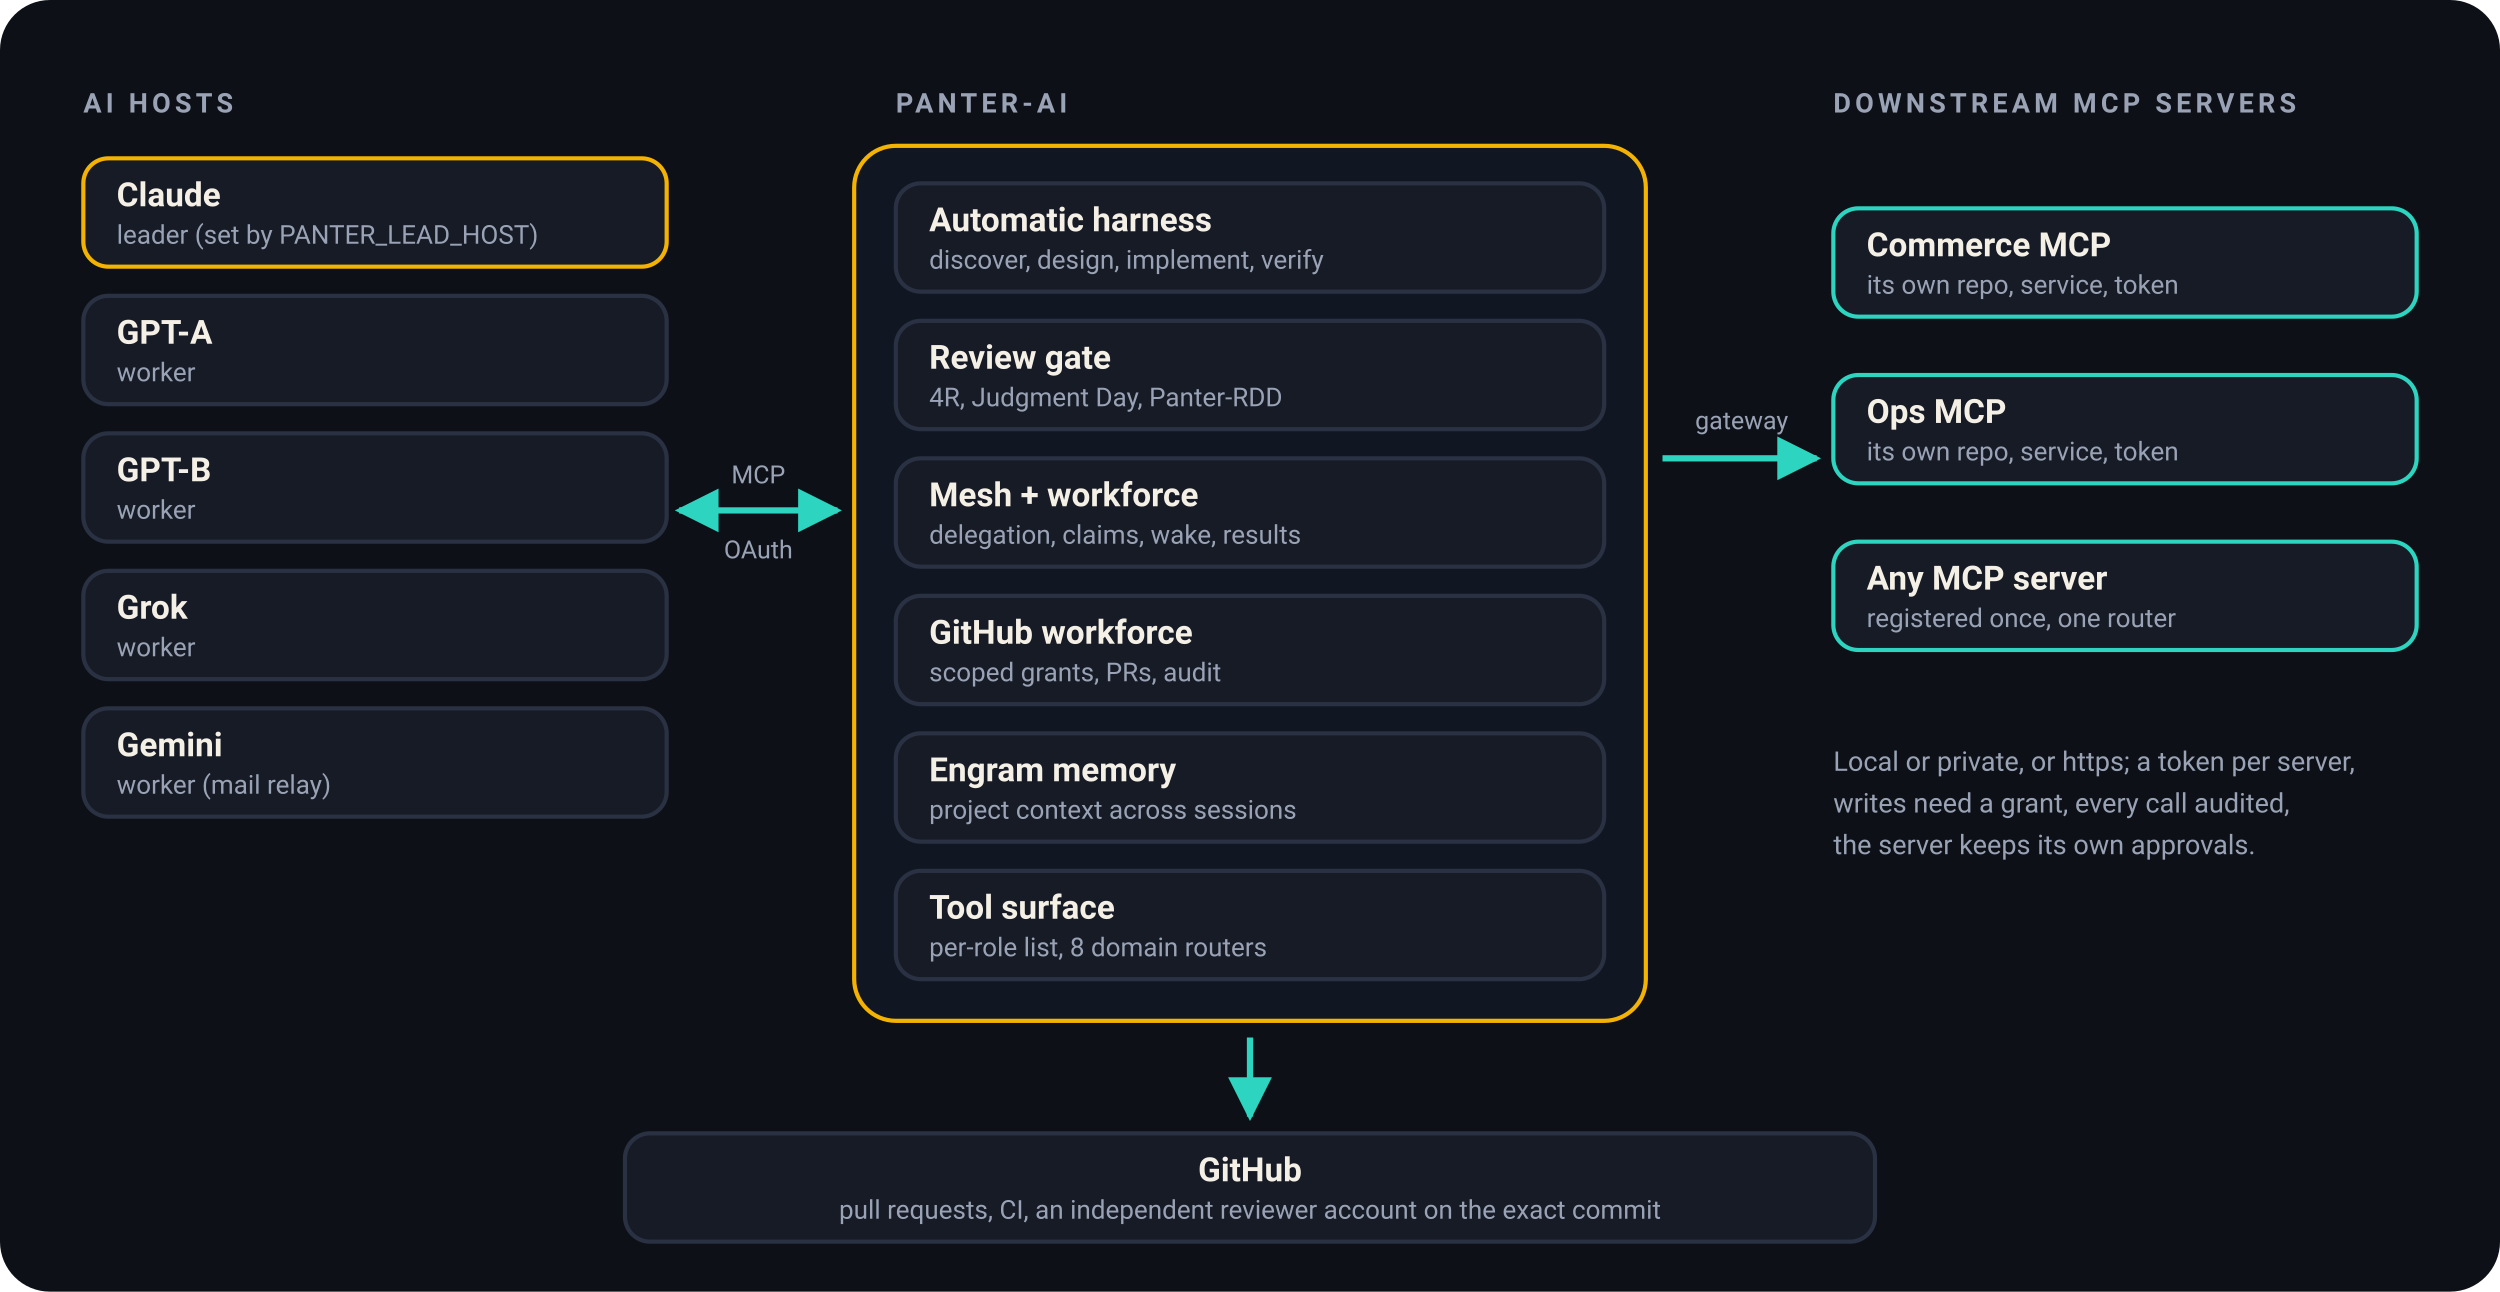
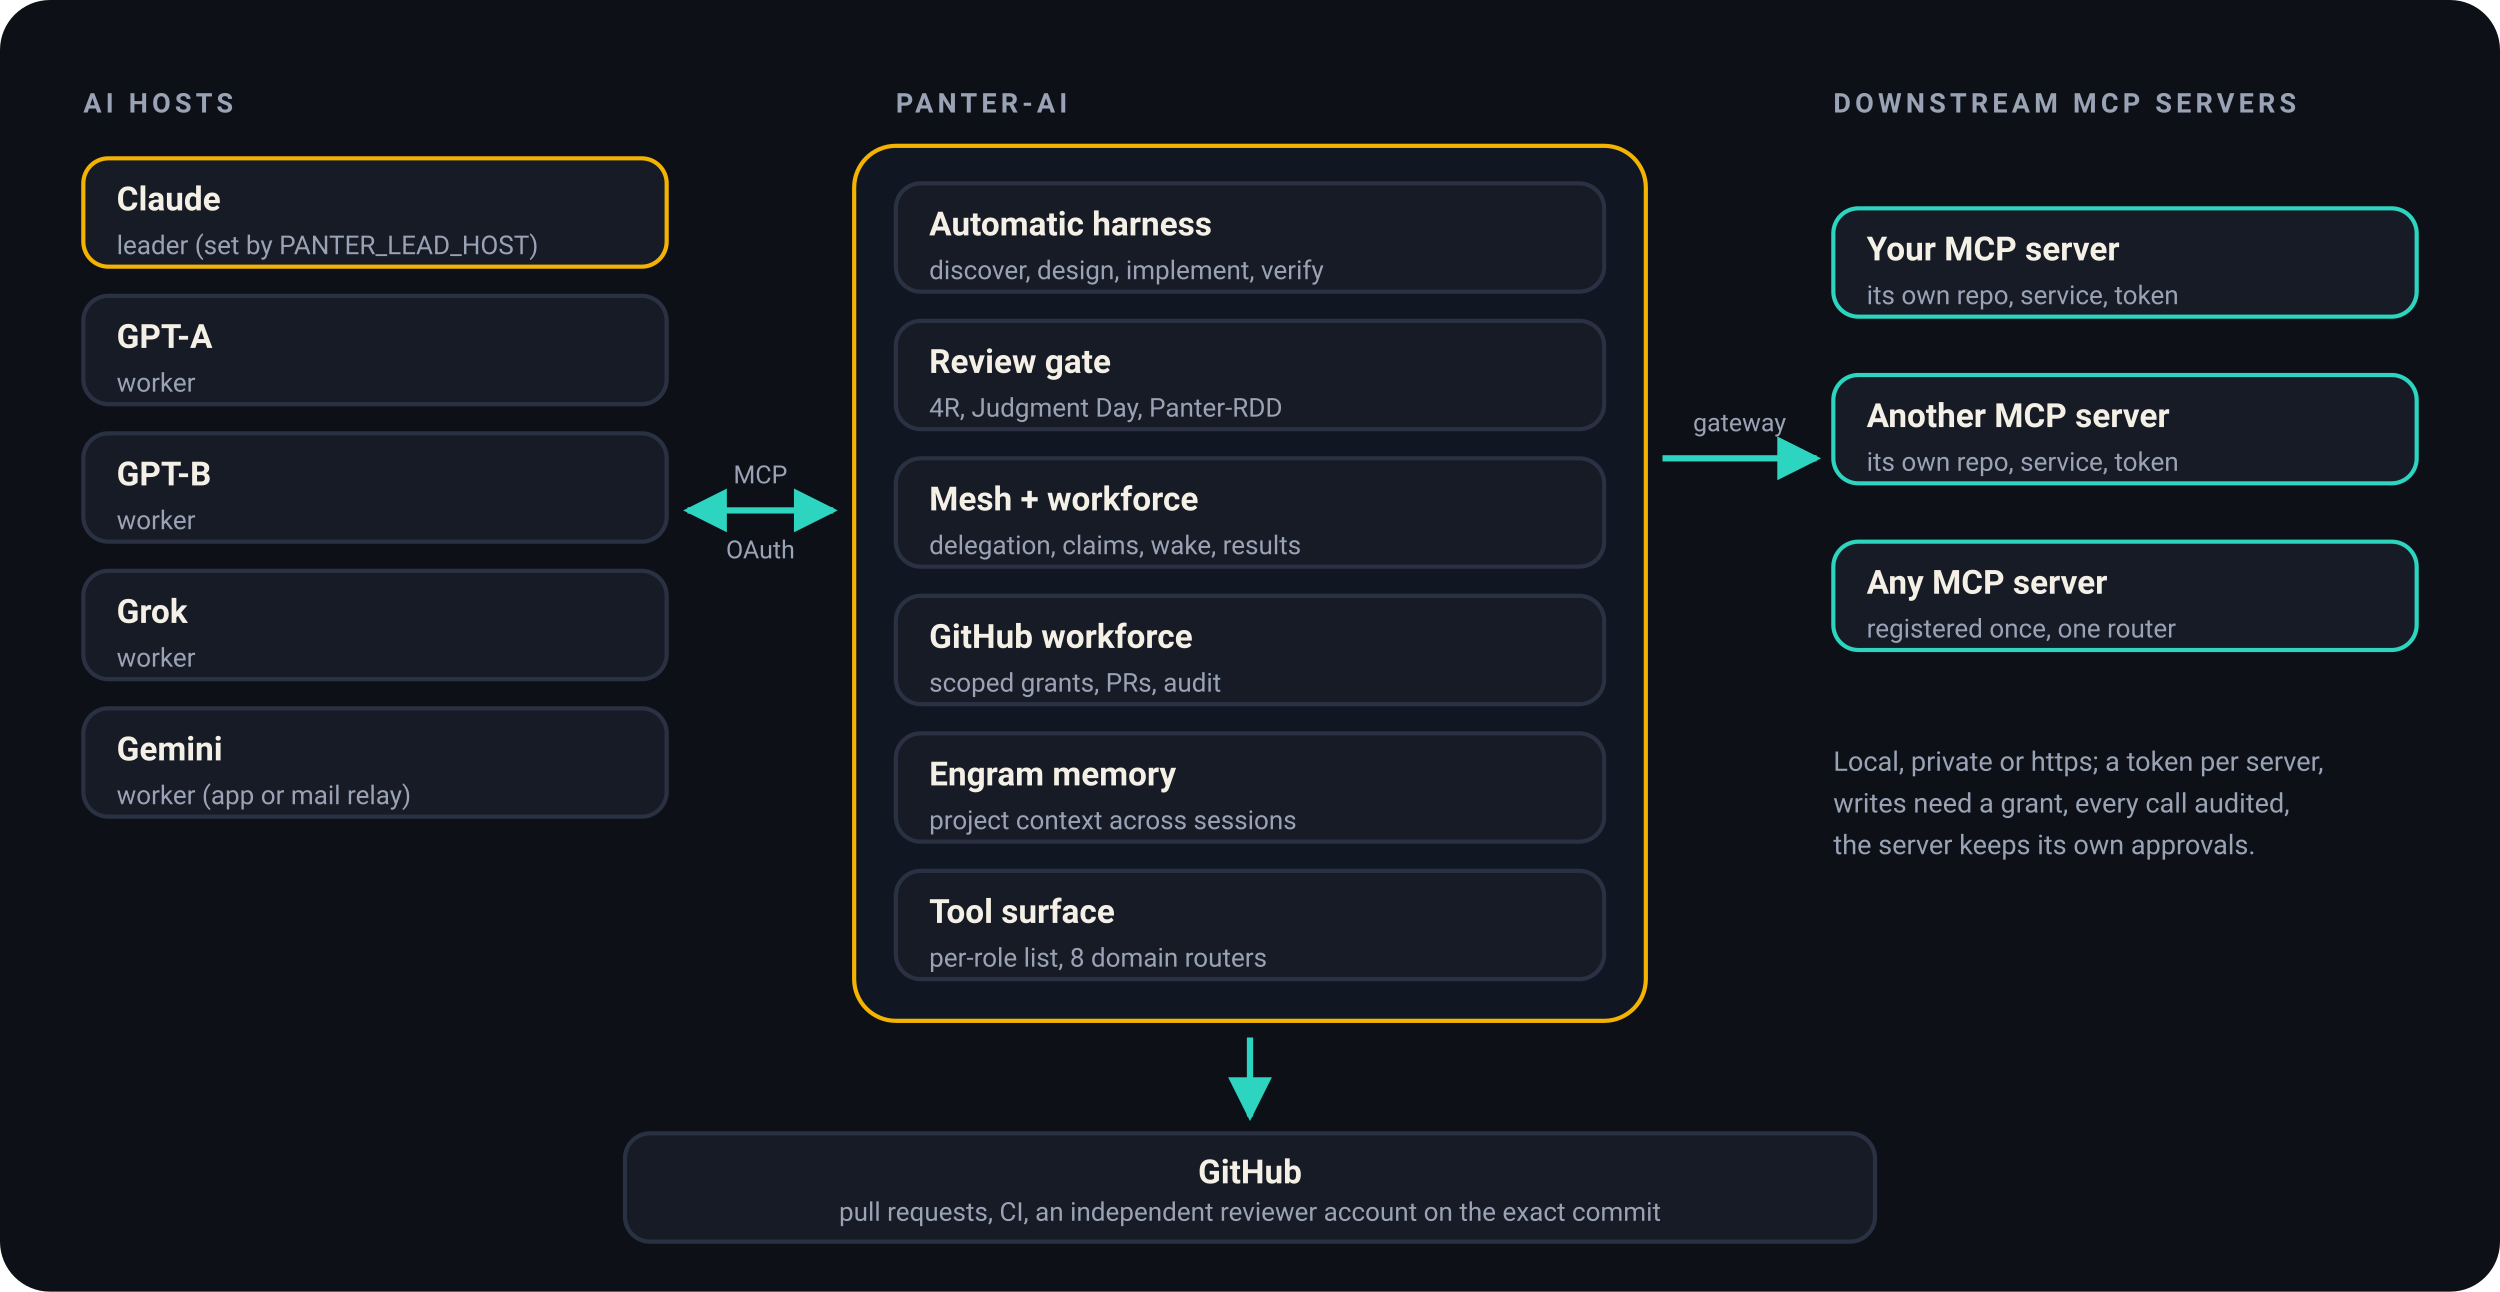
- <svg xmlns="http://www.w3.org/2000/svg" viewBox="0 0 1200 620" width="1200" height="620" role="img" aria-labelledby="pa-title pa-desc">
+ <svg xmlns="http://www.w3.org/2000/svg" viewBox="0 0 1200 620" width="1200" height="620" role="img" aria-labelledby="paen-title paen-desc">
  <defs>
-     <marker id="pa-arrow" viewBox="0 0 10 10" refX="9" refY="5" markerWidth="7" markerHeight="7" orient="auto-start-reverse">
+     <marker id="paen-arrow-teal" viewBox="0 0 10 10" refX="9" refY="5" markerWidth="7" markerHeight="7" orient="auto-start-reverse">
      <path d="M0 0 L10 5 L0 10 Z" fill="#2dd4bf" />
+     </marker>
+     <marker id="paen-arrow-amber" viewBox="0 0 10 10" refX="9" refY="5" markerWidth="7" markerHeight="7" orient="auto-start-reverse">
+       <path d="M0 0 L10 5 L0 10 Z" fill="#f5b301" />
+     </marker>
+     <marker id="paen-arrow-muted" viewBox="0 0 10 10" refX="9" refY="5" markerWidth="7" markerHeight="7" orient="auto-start-reverse">
+       <path d="M0 0 L10 5 L0 10 Z" fill="#9aa3b5" />
    </marker>
  </defs>
  <rect width="1200" height="620" rx="24" fill="#0d1117" />
  <text x="40" y="54" font-family="ui-sans-serif, system-ui, -apple-system, 'Segoe UI', Roboto, Helvetica, Arial, sans-serif" font-size="13" font-weight="700" letter-spacing="2" fill="#9aa3b5">AI HOSTS</text>
  <text x="430" y="54" font-family="ui-sans-serif, system-ui, -apple-system, 'Segoe UI', Roboto, Helvetica, Arial, sans-serif" font-size="13" font-weight="700" letter-spacing="2" fill="#9aa3b5">PANTER-AI</text>
  <text x="880" y="54" font-family="ui-sans-serif, system-ui, -apple-system, 'Segoe UI', Roboto, Helvetica, Arial, sans-serif" font-size="13" font-weight="700" letter-spacing="2" fill="#9aa3b5">DOWNSTREAM MCP SERVERS</text>
-   <g transform="translate(40 76)">
-     <rect width="280" height="52" rx="12" fill="#161b26" stroke="#f5b301" stroke-width="2" />
-     <text x="16" y="23" font-family="ui-sans-serif, system-ui, -apple-system, 'Segoe UI', Roboto, Helvetica, Arial, sans-serif" font-size="16" font-weight="700" fill="#f5f0e6">Claude</text>
-     <text x="16" y="41" font-family="ui-sans-serif, system-ui, -apple-system, 'Segoe UI', Roboto, Helvetica, Arial, sans-serif" font-size="12.5" fill="#9aa3b5">leader (set by PANTER_LEAD_HOST)</text>
-   </g>
-   <g transform="translate(40 142)">
-     <rect width="280" height="52" rx="12" fill="#161b26" stroke="#2a3142" stroke-width="2" />
-     <text x="16" y="23" font-family="ui-sans-serif, system-ui, -apple-system, 'Segoe UI', Roboto, Helvetica, Arial, sans-serif" font-size="16" font-weight="700" fill="#f5f0e6">GPT-A</text>
-     <text x="16" y="41" font-family="ui-sans-serif, system-ui, -apple-system, 'Segoe UI', Roboto, Helvetica, Arial, sans-serif" font-size="12.5" fill="#9aa3b5">worker</text>
-   </g>
-   <g transform="translate(40 208)">
-     <rect width="280" height="52" rx="12" fill="#161b26" stroke="#2a3142" stroke-width="2" />
-     <text x="16" y="23" font-family="ui-sans-serif, system-ui, -apple-system, 'Segoe UI', Roboto, Helvetica, Arial, sans-serif" font-size="16" font-weight="700" fill="#f5f0e6">GPT-B</text>
-     <text x="16" y="41" font-family="ui-sans-serif, system-ui, -apple-system, 'Segoe UI', Roboto, Helvetica, Arial, sans-serif" font-size="12.5" fill="#9aa3b5">worker</text>
-   </g>
-   <g transform="translate(40 274)">
-     <rect width="280" height="52" rx="12" fill="#161b26" stroke="#2a3142" stroke-width="2" />
-     <text x="16" y="23" font-family="ui-sans-serif, system-ui, -apple-system, 'Segoe UI', Roboto, Helvetica, Arial, sans-serif" font-size="16" font-weight="700" fill="#f5f0e6">Grok</text>
-     <text x="16" y="41" font-family="ui-sans-serif, system-ui, -apple-system, 'Segoe UI', Roboto, Helvetica, Arial, sans-serif" font-size="12.5" fill="#9aa3b5">worker</text>
-   </g>
-   <g transform="translate(40 340)">
-     <rect width="280" height="52" rx="12" fill="#161b26" stroke="#2a3142" stroke-width="2" />
-     <text x="16" y="23" font-family="ui-sans-serif, system-ui, -apple-system, 'Segoe UI', Roboto, Helvetica, Arial, sans-serif" font-size="16" font-weight="700" fill="#f5f0e6">Gemini</text>
-     <text x="16" y="41" font-family="ui-sans-serif, system-ui, -apple-system, 'Segoe UI', Roboto, Helvetica, Arial, sans-serif" font-size="12.5" fill="#9aa3b5">worker (mail relay)</text>
-   </g>
+   <rect x="40" y="76" width="280" height="52" rx="12" fill="#161b26" stroke="#f5b301" stroke-width="2" />
+   <text x="56" y="101" font-family="ui-sans-serif, system-ui, -apple-system, 'Segoe UI', Roboto, Helvetica, Arial, sans-serif" font-size="16" font-weight="700" fill="#f5f0e6">Claude</text>
+   <text x="56" y="122" font-family="ui-sans-serif, system-ui, -apple-system, 'Segoe UI', Roboto, Helvetica, Arial, sans-serif" font-size="12.5" fill="#9aa3b5">leader (set by PANTER_LEAD_HOST)</text>
+   <rect x="40" y="142" width="280" height="52" rx="12" fill="#161b26" stroke="#2a3142" stroke-width="2" />
+   <text x="56" y="167" font-family="ui-sans-serif, system-ui, -apple-system, 'Segoe UI', Roboto, Helvetica, Arial, sans-serif" font-size="16" font-weight="700" fill="#f5f0e6">GPT-A</text>
+   <text x="56" y="188" font-family="ui-sans-serif, system-ui, -apple-system, 'Segoe UI', Roboto, Helvetica, Arial, sans-serif" font-size="12.5" fill="#9aa3b5">worker</text>
+   <rect x="40" y="208" width="280" height="52" rx="12" fill="#161b26" stroke="#2a3142" stroke-width="2" />
+   <text x="56" y="233" font-family="ui-sans-serif, system-ui, -apple-system, 'Segoe UI', Roboto, Helvetica, Arial, sans-serif" font-size="16" font-weight="700" fill="#f5f0e6">GPT-B</text>
+   <text x="56" y="254" font-family="ui-sans-serif, system-ui, -apple-system, 'Segoe UI', Roboto, Helvetica, Arial, sans-serif" font-size="12.5" fill="#9aa3b5">worker</text>
+   <rect x="40" y="274" width="280" height="52" rx="12" fill="#161b26" stroke="#2a3142" stroke-width="2" />
+   <text x="56" y="299" font-family="ui-sans-serif, system-ui, -apple-system, 'Segoe UI', Roboto, Helvetica, Arial, sans-serif" font-size="16" font-weight="700" fill="#f5f0e6">Grok</text>
+   <text x="56" y="320" font-family="ui-sans-serif, system-ui, -apple-system, 'Segoe UI', Roboto, Helvetica, Arial, sans-serif" font-size="12.5" fill="#9aa3b5">worker</text>
+   <rect x="40" y="340" width="280" height="52" rx="12" fill="#161b26" stroke="#2a3142" stroke-width="2" />
+   <text x="56" y="365" font-family="ui-sans-serif, system-ui, -apple-system, 'Segoe UI', Roboto, Helvetica, Arial, sans-serif" font-size="16" font-weight="700" fill="#f5f0e6">Gemini</text>
+   <text x="56" y="386" font-family="ui-sans-serif, system-ui, -apple-system, 'Segoe UI', Roboto, Helvetica, Arial, sans-serif" font-size="12.5" fill="#9aa3b5">worker (app or mail relay)</text>
  <rect x="410" y="70" width="380" height="420" rx="20" fill="#111722" stroke="#f5b301" stroke-width="2" />
-   <g transform="translate(430 88)">
-     <rect width="340" height="52" rx="12" fill="#161b26" stroke="#2a3142" stroke-width="2" />
-     <text x="16" y="23" font-family="ui-sans-serif, system-ui, -apple-system, 'Segoe UI', Roboto, Helvetica, Arial, sans-serif" font-size="16" font-weight="700" fill="#f5f0e6">Automatic harness</text>
-     <text x="16" y="41" font-family="ui-sans-serif, system-ui, -apple-system, 'Segoe UI', Roboto, Helvetica, Arial, sans-serif" font-size="12.5" fill="#9aa3b5">discover, design, implement, verify</text>
-   </g>
-   <g transform="translate(430 154)">
-     <rect width="340" height="52" rx="12" fill="#161b26" stroke="#2a3142" stroke-width="2" />
-     <text x="16" y="23" font-family="ui-sans-serif, system-ui, -apple-system, 'Segoe UI', Roboto, Helvetica, Arial, sans-serif" font-size="16" font-weight="700" fill="#f5f0e6">Review gate</text>
-     <text x="16" y="41" font-family="ui-sans-serif, system-ui, -apple-system, 'Segoe UI', Roboto, Helvetica, Arial, sans-serif" font-size="12.5" fill="#9aa3b5">4R, Judgment Day, Panter-RDD</text>
-   </g>
-   <g transform="translate(430 220)">
-     <rect width="340" height="52" rx="12" fill="#161b26" stroke="#2a3142" stroke-width="2" />
-     <text x="16" y="23" font-family="ui-sans-serif, system-ui, -apple-system, 'Segoe UI', Roboto, Helvetica, Arial, sans-serif" font-size="16" font-weight="700" fill="#f5f0e6">Mesh + workforce</text>
-     <text x="16" y="41" font-family="ui-sans-serif, system-ui, -apple-system, 'Segoe UI', Roboto, Helvetica, Arial, sans-serif" font-size="12.5" fill="#9aa3b5">delegation, claims, wake, results</text>
-   </g>
-   <g transform="translate(430 286)">
-     <rect width="340" height="52" rx="12" fill="#161b26" stroke="#2a3142" stroke-width="2" />
-     <text x="16" y="23" font-family="ui-sans-serif, system-ui, -apple-system, 'Segoe UI', Roboto, Helvetica, Arial, sans-serif" font-size="16" font-weight="700" fill="#f5f0e6">GitHub workforce</text>
-     <text x="16" y="41" font-family="ui-sans-serif, system-ui, -apple-system, 'Segoe UI', Roboto, Helvetica, Arial, sans-serif" font-size="12.5" fill="#9aa3b5">scoped grants, PRs, audit</text>
-   </g>
-   <g transform="translate(430 352)">
-     <rect width="340" height="52" rx="12" fill="#161b26" stroke="#2a3142" stroke-width="2" />
-     <text x="16" y="23" font-family="ui-sans-serif, system-ui, -apple-system, 'Segoe UI', Roboto, Helvetica, Arial, sans-serif" font-size="16" font-weight="700" fill="#f5f0e6">Engram memory</text>
-     <text x="16" y="41" font-family="ui-sans-serif, system-ui, -apple-system, 'Segoe UI', Roboto, Helvetica, Arial, sans-serif" font-size="12.5" fill="#9aa3b5">project context across sessions</text>
-   </g>
-   <g transform="translate(430 418)">
-     <rect width="340" height="52" rx="12" fill="#161b26" stroke="#2a3142" stroke-width="2" />
-     <text x="16" y="23" font-family="ui-sans-serif, system-ui, -apple-system, 'Segoe UI', Roboto, Helvetica, Arial, sans-serif" font-size="16" font-weight="700" fill="#f5f0e6">Tool surface</text>
-     <text x="16" y="41" font-family="ui-sans-serif, system-ui, -apple-system, 'Segoe UI', Roboto, Helvetica, Arial, sans-serif" font-size="12.5" fill="#9aa3b5">per-role list, 8 domain routers</text>
-   </g>
-   <g transform="translate(880 100)">
-     <rect width="280" height="52" rx="12" fill="#161b26" stroke="#2dd4bf" stroke-width="2" />
-     <text x="16" y="23" font-family="ui-sans-serif, system-ui, -apple-system, 'Segoe UI', Roboto, Helvetica, Arial, sans-serif" font-size="16" font-weight="700" fill="#f5f0e6">Commerce MCP</text>
-     <text x="16" y="41" font-family="ui-sans-serif, system-ui, -apple-system, 'Segoe UI', Roboto, Helvetica, Arial, sans-serif" font-size="12.5" fill="#9aa3b5">its own repo, service, token</text>
-   </g>
-   <g transform="translate(880 180)">
-     <rect width="280" height="52" rx="12" fill="#161b26" stroke="#2dd4bf" stroke-width="2" />
-     <text x="16" y="23" font-family="ui-sans-serif, system-ui, -apple-system, 'Segoe UI', Roboto, Helvetica, Arial, sans-serif" font-size="16" font-weight="700" fill="#f5f0e6">Ops MCP</text>
-     <text x="16" y="41" font-family="ui-sans-serif, system-ui, -apple-system, 'Segoe UI', Roboto, Helvetica, Arial, sans-serif" font-size="12.5" fill="#9aa3b5">its own repo, service, token</text>
-   </g>
-   <g transform="translate(880 260)">
-     <rect width="280" height="52" rx="12" fill="#161b26" stroke="#2dd4bf" stroke-width="2" />
-     <text x="16" y="23" font-family="ui-sans-serif, system-ui, -apple-system, 'Segoe UI', Roboto, Helvetica, Arial, sans-serif" font-size="16" font-weight="700" fill="#f5f0e6">Any MCP server</text>
-     <text x="16" y="41" font-family="ui-sans-serif, system-ui, -apple-system, 'Segoe UI', Roboto, Helvetica, Arial, sans-serif" font-size="12.5" fill="#9aa3b5">registered once, one router</text>
-   </g>
-   <path d="M326 245 L402 245" stroke="#2dd4bf" stroke-width="3" fill="none" marker-start="url(#pa-arrow)" marker-end="url(#pa-arrow)" />
-   <text x="364" y="232" font-family="ui-sans-serif, system-ui, -apple-system, 'Segoe UI', Roboto, Helvetica, Arial, sans-serif" font-size="12" fill="#9aa3b5" text-anchor="middle">MCP</text>
-   <text x="364" y="268" font-family="ui-sans-serif, system-ui, -apple-system, 'Segoe UI', Roboto, Helvetica, Arial, sans-serif" font-size="12" fill="#9aa3b5" text-anchor="middle">OAuth</text>
-   <path d="M798 220 L872 220" stroke="#2dd4bf" stroke-width="3" fill="none" marker-end="url(#pa-arrow)" />
-   <text x="836" y="206" font-family="ui-sans-serif, system-ui, -apple-system, 'Segoe UI', Roboto, Helvetica, Arial, sans-serif" font-size="12" fill="#9aa3b5" text-anchor="middle">gateway</text>
-   <text x="880" y="370" font-family="ui-sans-serif, system-ui, -apple-system, 'Segoe UI', Roboto, Helvetica, Arial, sans-serif" font-size="13" fill="#9aa3b5">Local or private, or https; a token per server,</text>
+   <rect x="430" y="88" width="340" height="52" rx="12" fill="#161b26" stroke="#2a3142" stroke-width="2" />
+   <text x="446" y="113" font-family="ui-sans-serif, system-ui, -apple-system, 'Segoe UI', Roboto, Helvetica, Arial, sans-serif" font-size="16" font-weight="700" fill="#f5f0e6">Automatic harness</text>
+   <text x="446" y="134" font-family="ui-sans-serif, system-ui, -apple-system, 'Segoe UI', Roboto, Helvetica, Arial, sans-serif" font-size="12.5" fill="#9aa3b5">discover, design, implement, verify</text>
+   <rect x="430" y="154" width="340" height="52" rx="12" fill="#161b26" stroke="#2a3142" stroke-width="2" />
+   <text x="446" y="179" font-family="ui-sans-serif, system-ui, -apple-system, 'Segoe UI', Roboto, Helvetica, Arial, sans-serif" font-size="16" font-weight="700" fill="#f5f0e6">Review gate</text>
+   <text x="446" y="200" font-family="ui-sans-serif, system-ui, -apple-system, 'Segoe UI', Roboto, Helvetica, Arial, sans-serif" font-size="12.5" fill="#9aa3b5">4R, Judgment Day, Panter-RDD</text>
+   <rect x="430" y="220" width="340" height="52" rx="12" fill="#161b26" stroke="#2a3142" stroke-width="2" />
+   <text x="446" y="245" font-family="ui-sans-serif, system-ui, -apple-system, 'Segoe UI', Roboto, Helvetica, Arial, sans-serif" font-size="16" font-weight="700" fill="#f5f0e6">Mesh + workforce</text>
+   <text x="446" y="266" font-family="ui-sans-serif, system-ui, -apple-system, 'Segoe UI', Roboto, Helvetica, Arial, sans-serif" font-size="12.5" fill="#9aa3b5">delegation, claims, wake, results</text>
+   <rect x="430" y="286" width="340" height="52" rx="12" fill="#161b26" stroke="#2a3142" stroke-width="2" />
+   <text x="446" y="311" font-family="ui-sans-serif, system-ui, -apple-system, 'Segoe UI', Roboto, Helvetica, Arial, sans-serif" font-size="16" font-weight="700" fill="#f5f0e6">GitHub workforce</text>
+   <text x="446" y="332" font-family="ui-sans-serif, system-ui, -apple-system, 'Segoe UI', Roboto, Helvetica, Arial, sans-serif" font-size="12.5" fill="#9aa3b5">scoped grants, PRs, audit</text>
+   <rect x="430" y="352" width="340" height="52" rx="12" fill="#161b26" stroke="#2a3142" stroke-width="2" />
+   <text x="446" y="377" font-family="ui-sans-serif, system-ui, -apple-system, 'Segoe UI', Roboto, Helvetica, Arial, sans-serif" font-size="16" font-weight="700" fill="#f5f0e6">Engram memory</text>
+   <text x="446" y="398" font-family="ui-sans-serif, system-ui, -apple-system, 'Segoe UI', Roboto, Helvetica, Arial, sans-serif" font-size="12.5" fill="#9aa3b5">project context across sessions</text>
+   <rect x="430" y="418" width="340" height="52" rx="12" fill="#161b26" stroke="#2a3142" stroke-width="2" />
+   <text x="446" y="443" font-family="ui-sans-serif, system-ui, -apple-system, 'Segoe UI', Roboto, Helvetica, Arial, sans-serif" font-size="16" font-weight="700" fill="#f5f0e6">Tool surface</text>
+   <text x="446" y="464" font-family="ui-sans-serif, system-ui, -apple-system, 'Segoe UI', Roboto, Helvetica, Arial, sans-serif" font-size="12.5" fill="#9aa3b5">per-role list, 8 domain routers</text>
+   <rect x="880" y="100" width="280" height="52" rx="12" fill="#161b26" stroke="#2dd4bf" stroke-width="2" />
+   <text x="896" y="125" font-family="ui-sans-serif, system-ui, -apple-system, 'Segoe UI', Roboto, Helvetica, Arial, sans-serif" font-size="16" font-weight="700" fill="#f5f0e6">Your MCP server</text>
+   <text x="896" y="146" font-family="ui-sans-serif, system-ui, -apple-system, 'Segoe UI', Roboto, Helvetica, Arial, sans-serif" font-size="12.5" fill="#9aa3b5">its own repo, service, token</text>
+   <rect x="880" y="180" width="280" height="52" rx="12" fill="#161b26" stroke="#2dd4bf" stroke-width="2" />
+   <text x="896" y="205" font-family="ui-sans-serif, system-ui, -apple-system, 'Segoe UI', Roboto, Helvetica, Arial, sans-serif" font-size="16" font-weight="700" fill="#f5f0e6">Another MCP server</text>
+   <text x="896" y="226" font-family="ui-sans-serif, system-ui, -apple-system, 'Segoe UI', Roboto, Helvetica, Arial, sans-serif" font-size="12.5" fill="#9aa3b5">its own repo, service, token</text>
+   <rect x="880" y="260" width="280" height="52" rx="12" fill="#161b26" stroke="#2dd4bf" stroke-width="2" />
+   <text x="896" y="285" font-family="ui-sans-serif, system-ui, -apple-system, 'Segoe UI', Roboto, Helvetica, Arial, sans-serif" font-size="16" font-weight="700" fill="#f5f0e6">Any MCP server</text>
+   <text x="896" y="306" font-family="ui-sans-serif, system-ui, -apple-system, 'Segoe UI', Roboto, Helvetica, Arial, sans-serif" font-size="12.5" fill="#9aa3b5">registered once, one router</text>
+   <text x="880" y="370" font-family="ui-sans-serif, system-ui, -apple-system, 'Segoe UI', Roboto, Helvetica, Arial, sans-serif" font-size="13" fill="#9aa3b5">Local, private or https; a token per server,</text>
  <text x="880" y="390" font-family="ui-sans-serif, system-ui, -apple-system, 'Segoe UI', Roboto, Helvetica, Arial, sans-serif" font-size="13" fill="#9aa3b5">writes need a grant, every call audited,</text>
  <text x="880" y="410" font-family="ui-sans-serif, system-ui, -apple-system, 'Segoe UI', Roboto, Helvetica, Arial, sans-serif" font-size="13" fill="#9aa3b5">the server keeps its own approvals.</text>
-   <path d="M600 498 L600 536" stroke="#2dd4bf" stroke-width="3" fill="none" marker-end="url(#pa-arrow)" />
+   <line x1="330" y1="245" x2="400" y2="245" stroke="#2dd4bf" stroke-width="3" marker-start="url(#paen-arrow-teal)" marker-end="url(#paen-arrow-teal)" />
+   <text x="365" y="232" font-family="ui-sans-serif, system-ui, -apple-system, 'Segoe UI', Roboto, Helvetica, Arial, sans-serif" font-size="12" text-anchor="middle" fill="#9aa3b5">MCP</text>
+   <text x="365" y="268" font-family="ui-sans-serif, system-ui, -apple-system, 'Segoe UI', Roboto, Helvetica, Arial, sans-serif" font-size="12" text-anchor="middle" fill="#9aa3b5">OAuth</text>
+   <line x1="798" y1="220" x2="872" y2="220" stroke="#2dd4bf" stroke-width="3" marker-end="url(#paen-arrow-teal)" />
+   <text x="835" y="207" font-family="ui-sans-serif, system-ui, -apple-system, 'Segoe UI', Roboto, Helvetica, Arial, sans-serif" font-size="12" text-anchor="middle" fill="#9aa3b5">gateway</text>
+   <line x1="600" y1="498" x2="600" y2="536" stroke="#2dd4bf" stroke-width="3" marker-end="url(#paen-arrow-teal)" />
  <rect x="300" y="544" width="600" height="52" rx="12" fill="#161b26" stroke="#2a3142" stroke-width="2" />
-   <text x="600" y="567" font-family="ui-sans-serif, system-ui, -apple-system, 'Segoe UI', Roboto, Helvetica, Arial, sans-serif" font-size="16" font-weight="700" fill="#f5f0e6" text-anchor="middle">GitHub</text>
-   <text x="600" y="585" font-family="ui-sans-serif, system-ui, -apple-system, 'Segoe UI', Roboto, Helvetica, Arial, sans-serif" font-size="12.5" fill="#9aa3b5" text-anchor="middle">pull requests, CI, an independent reviewer account on the exact commit</text>
+   <text x="600" y="568" font-family="ui-sans-serif, system-ui, -apple-system, 'Segoe UI', Roboto, Helvetica, Arial, sans-serif" font-size="16" font-weight="700" text-anchor="middle" fill="#f5f0e6">GitHub</text>
+   <text x="600" y="586" font-family="ui-sans-serif, system-ui, -apple-system, 'Segoe UI', Roboto, Helvetica, Arial, sans-serif" font-size="12.5" text-anchor="middle" fill="#9aa3b5">pull requests, CI, an independent reviewer account on the exact commit</text>
</svg>
